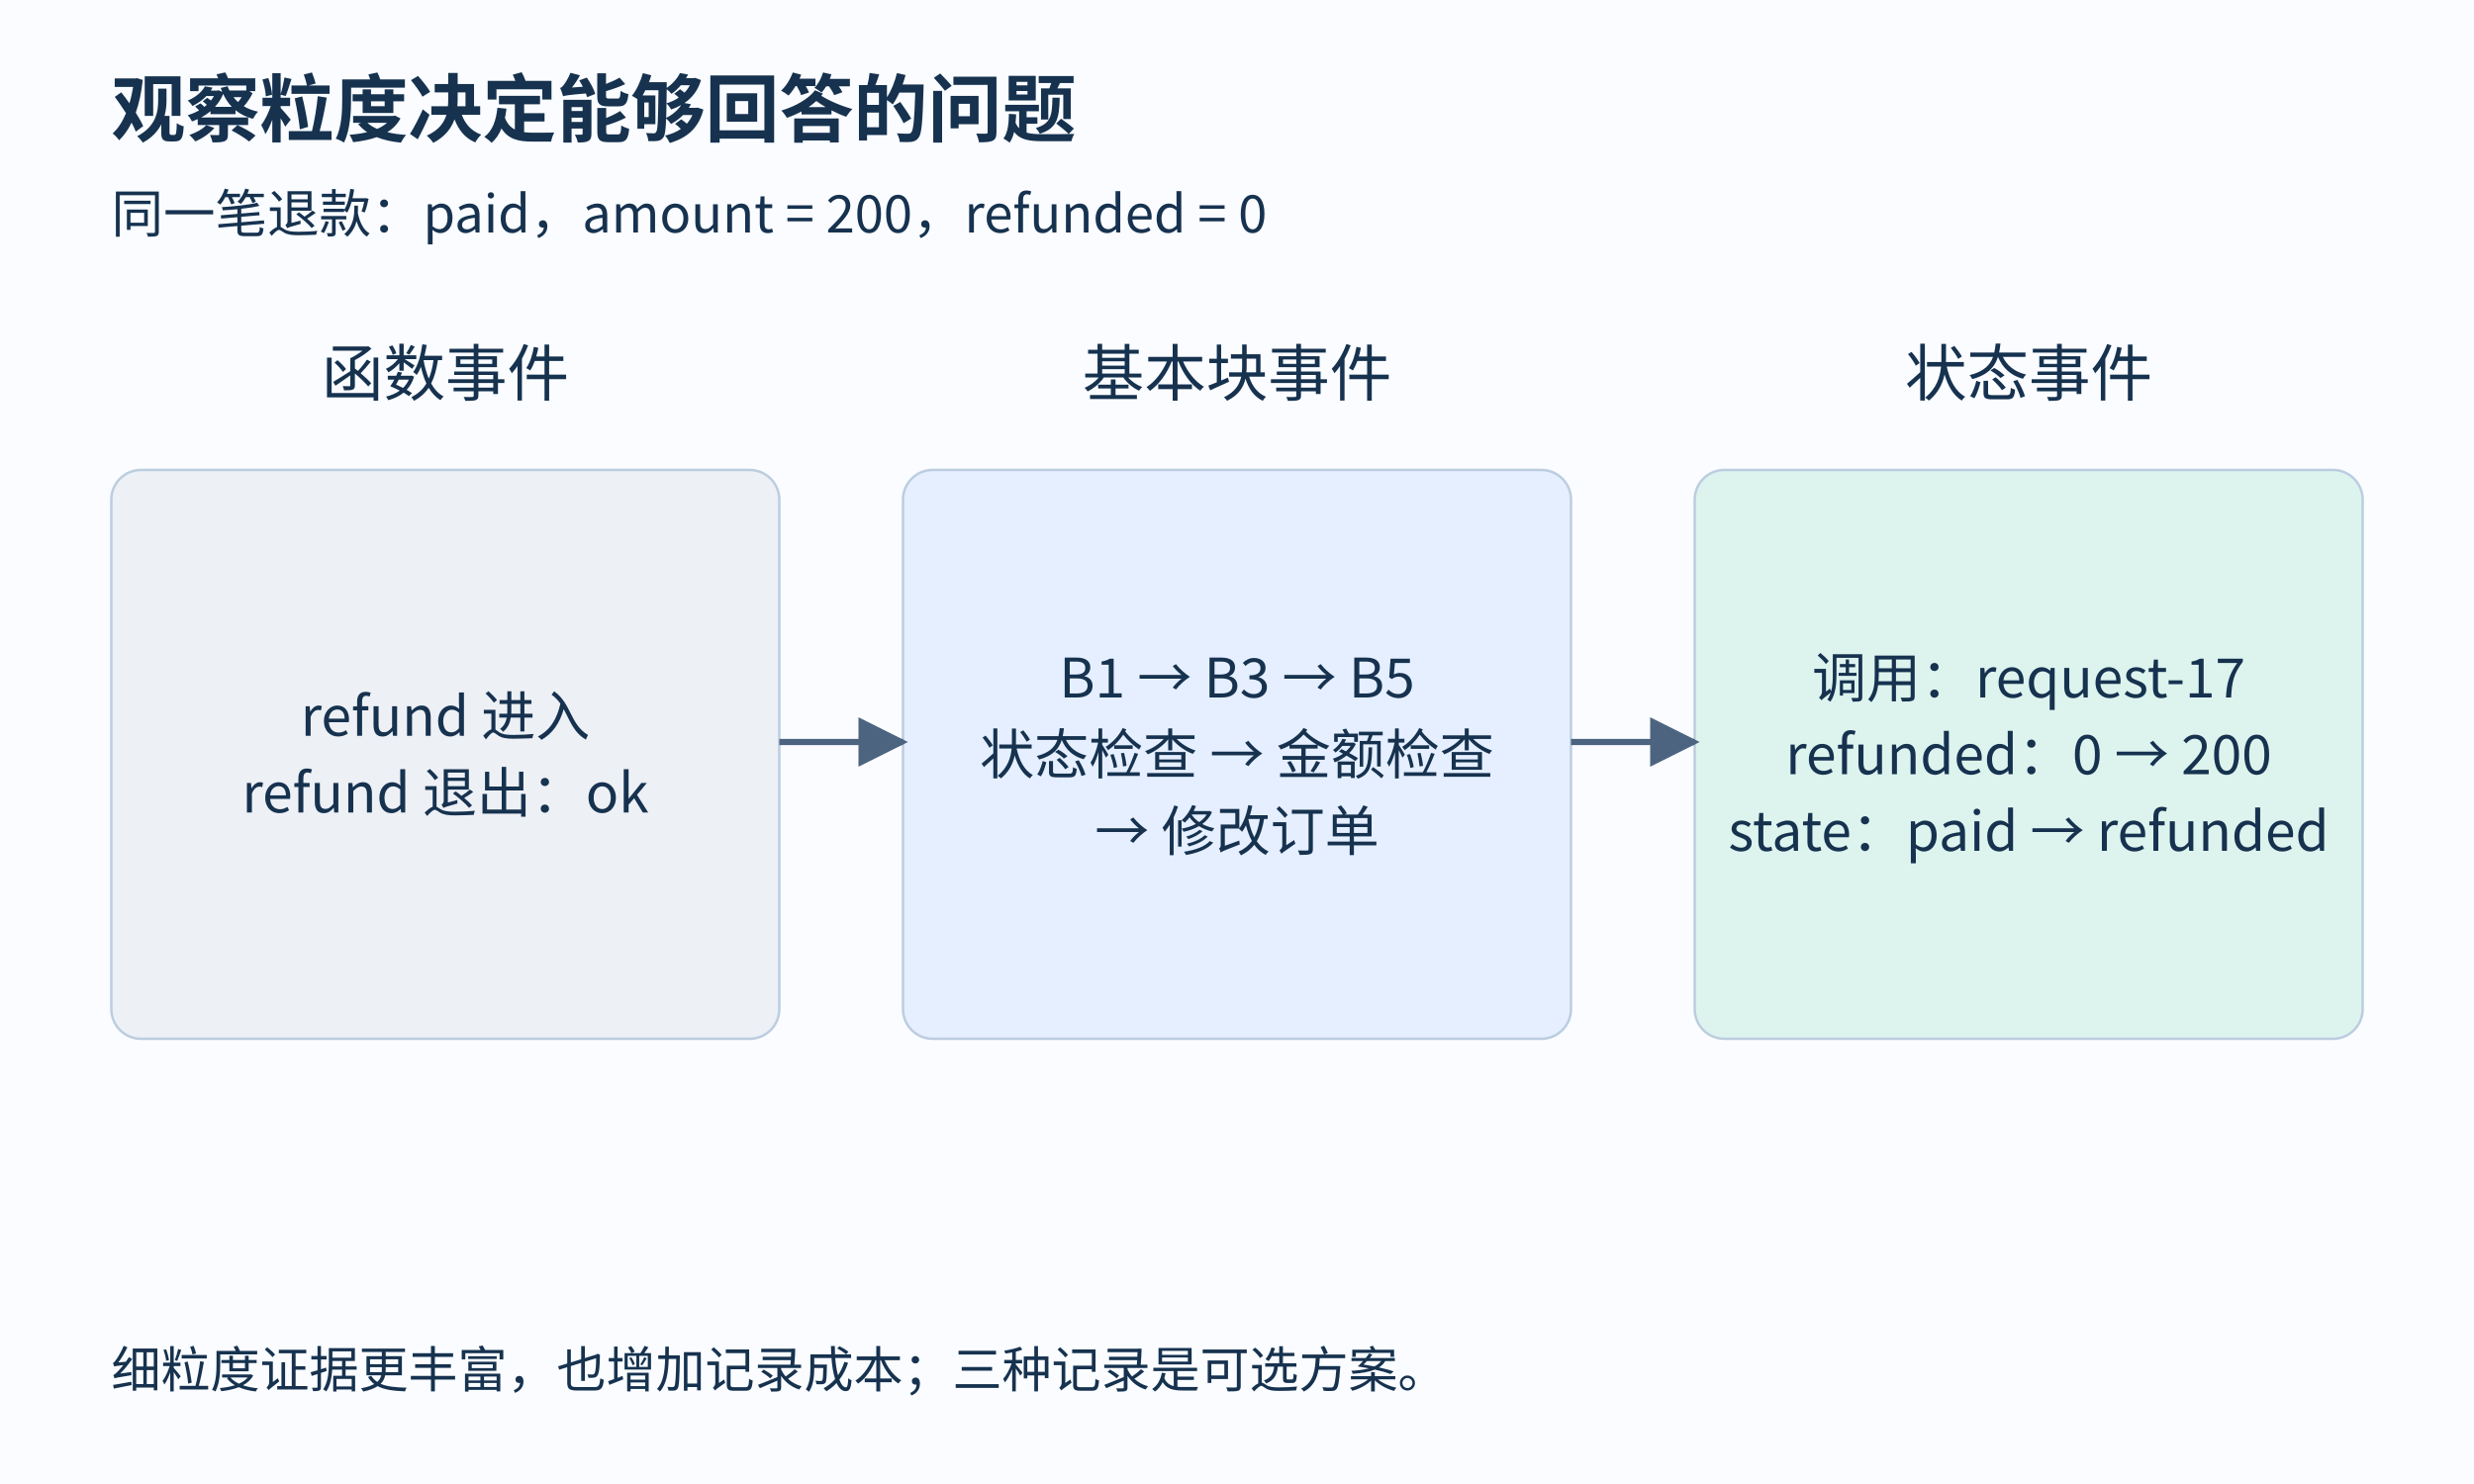
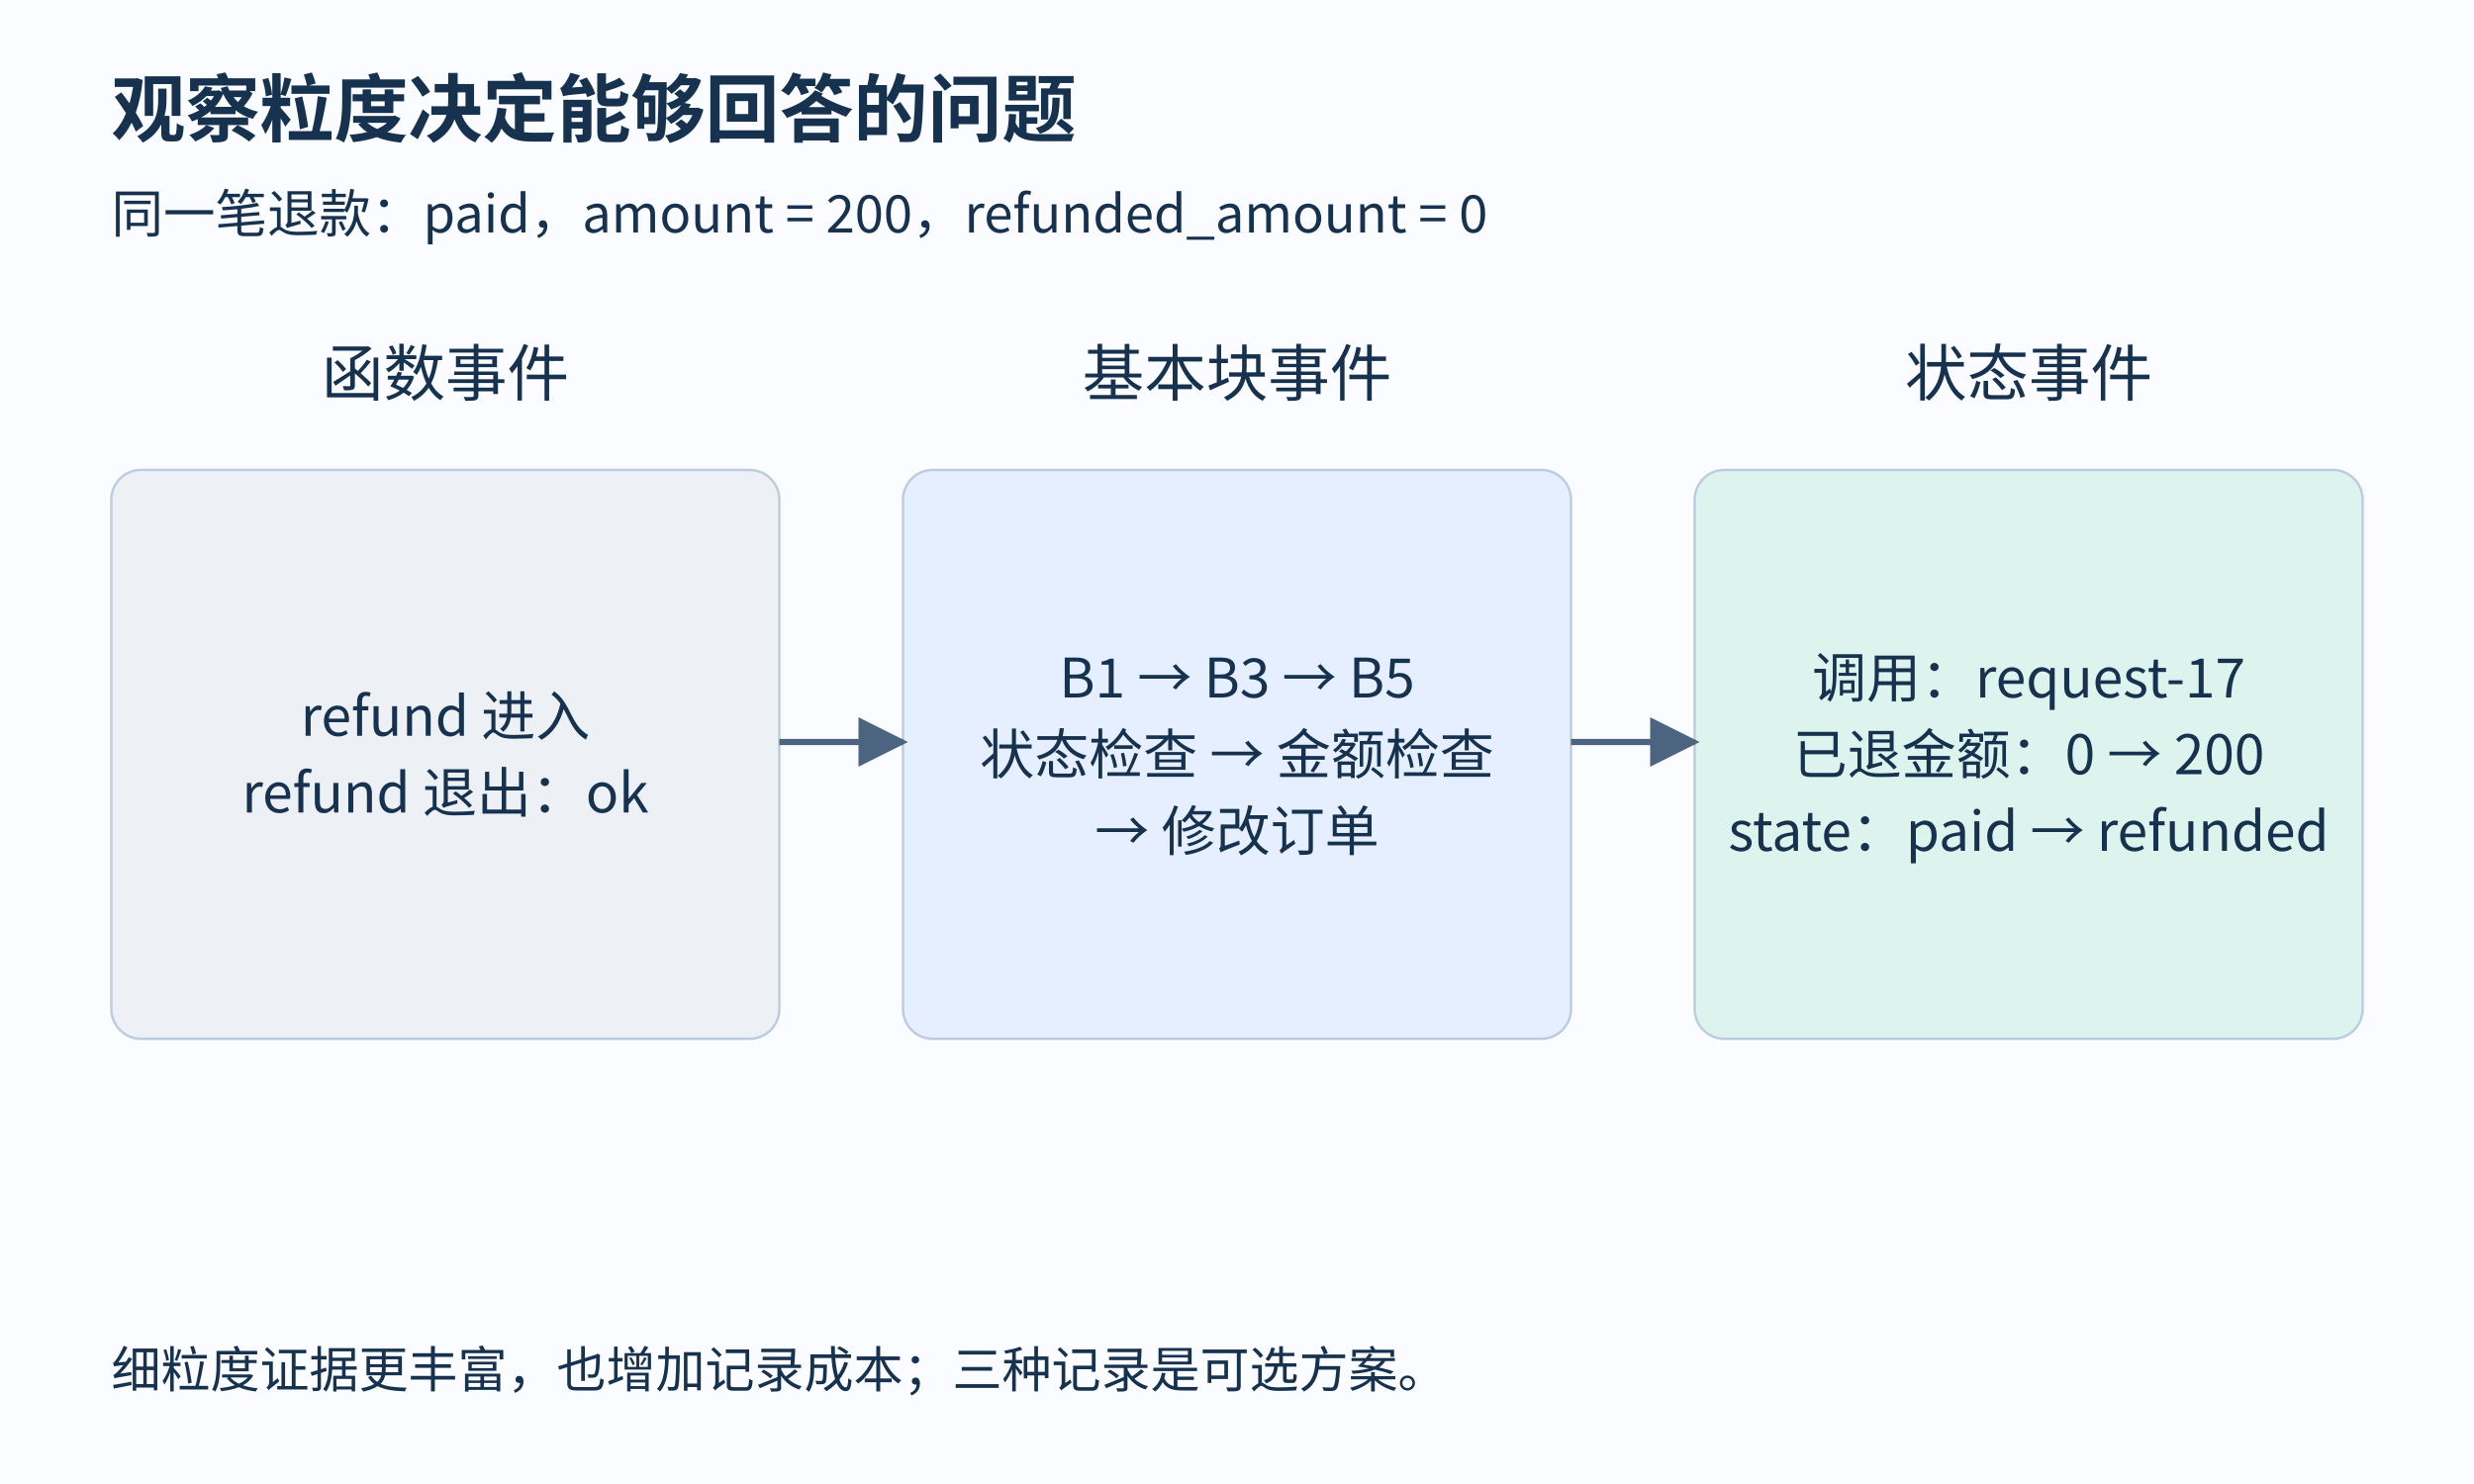
<svg xmlns="http://www.w3.org/2000/svg" width="1000" height="600" viewBox="0 0 1000 600">
  <defs>
    <marker id="a" viewBox="0 0 10 10" refX="9" refY="5" markerWidth="8" markerHeight="8" orient="auto-start-reverse">
      <path d="M 0 0 L 10 5 L 0 10 z" fill="#4D6480" />
    </marker>
  </defs>
  <rect width="1000" height="600" fill="#FAFCFF" />
  <g font-family="Noto Sans CJK SC, sans-serif" fill="#16324F">
    <text x="45" y="55" font-size="30" font-weight="bold">观察粒度决定能够回答的问题</text>
-     <text x="45" y="94" font-size="21">同一笔退款：paid，amount = 200，refunded = 0</text>
+     <text x="45" y="94" font-size="21">同一笔退款：paid，amount = 200，refunded_amount = 0</text>
    <text x="180" y="160" font-size="25" fill="#16324F" text-anchor="middle">函数事件</text>
    <rect x="45" y="190" width="270" height="230" rx="12" fill="#EDF0F5" stroke="#BCCDE0" />
    <text x="180.0" y="297.5" font-size="22" fill="#16324F" text-anchor="middle">refund 进入</text>
    <text x="180.0" y="328.5" font-size="22" fill="#16324F" text-anchor="middle">refund 退出：ok</text>
    <text x="500" y="160" font-size="25" fill="#16324F" text-anchor="middle">基本块事件</text>
    <rect x="365" y="190" width="270" height="230" rx="12" fill="#E5EFFF" stroke="#BCCDE0" />
    <text x="500.0" y="282.0" font-size="22" fill="#16324F" text-anchor="middle">B1 → B3 → B5</text>
    <text x="500.0" y="313.0" font-size="22" fill="#16324F" text-anchor="middle">状态检查 → 金额检查</text>
    <text x="500.0" y="344.0" font-size="22" fill="#16324F" text-anchor="middle">→ 修改订单</text>
    <text x="820" y="160" font-size="25" fill="#16324F" text-anchor="middle">状态事件</text>
    <rect x="685" y="190" width="270" height="230" rx="12" fill="#DDF3EE" stroke="#BCCDE0" />
    <text x="820.0" y="282.0" font-size="22" fill="#16324F" text-anchor="middle">调用：request-17</text>
-     <text x="820.0" y="313.0" font-size="22" fill="#16324F" text-anchor="middle">refunded：0 → 200</text>
+     <text x="820.0" y="313.0" font-size="22" fill="#16324F" text-anchor="middle">已退金额：0 → 200</text>
    <text x="820.0" y="344.0" font-size="22" fill="#16324F" text-anchor="middle">state：paid → refunded</text>
    <path d="M315,300 L365,300" fill="none" stroke="#4D6480" stroke-width="2.5" marker-end="url(#a)" />
    <path d="M635,300 L685,300" fill="none" stroke="#4D6480" stroke-width="2.5" marker-end="url(#a)" />
    <text x="45" y="561" font-size="20" fill="#16324F" text-anchor="start">细粒度证据更丰富，也增加记录成本；三种记录是可选方案。</text>
  </g>
</svg>
